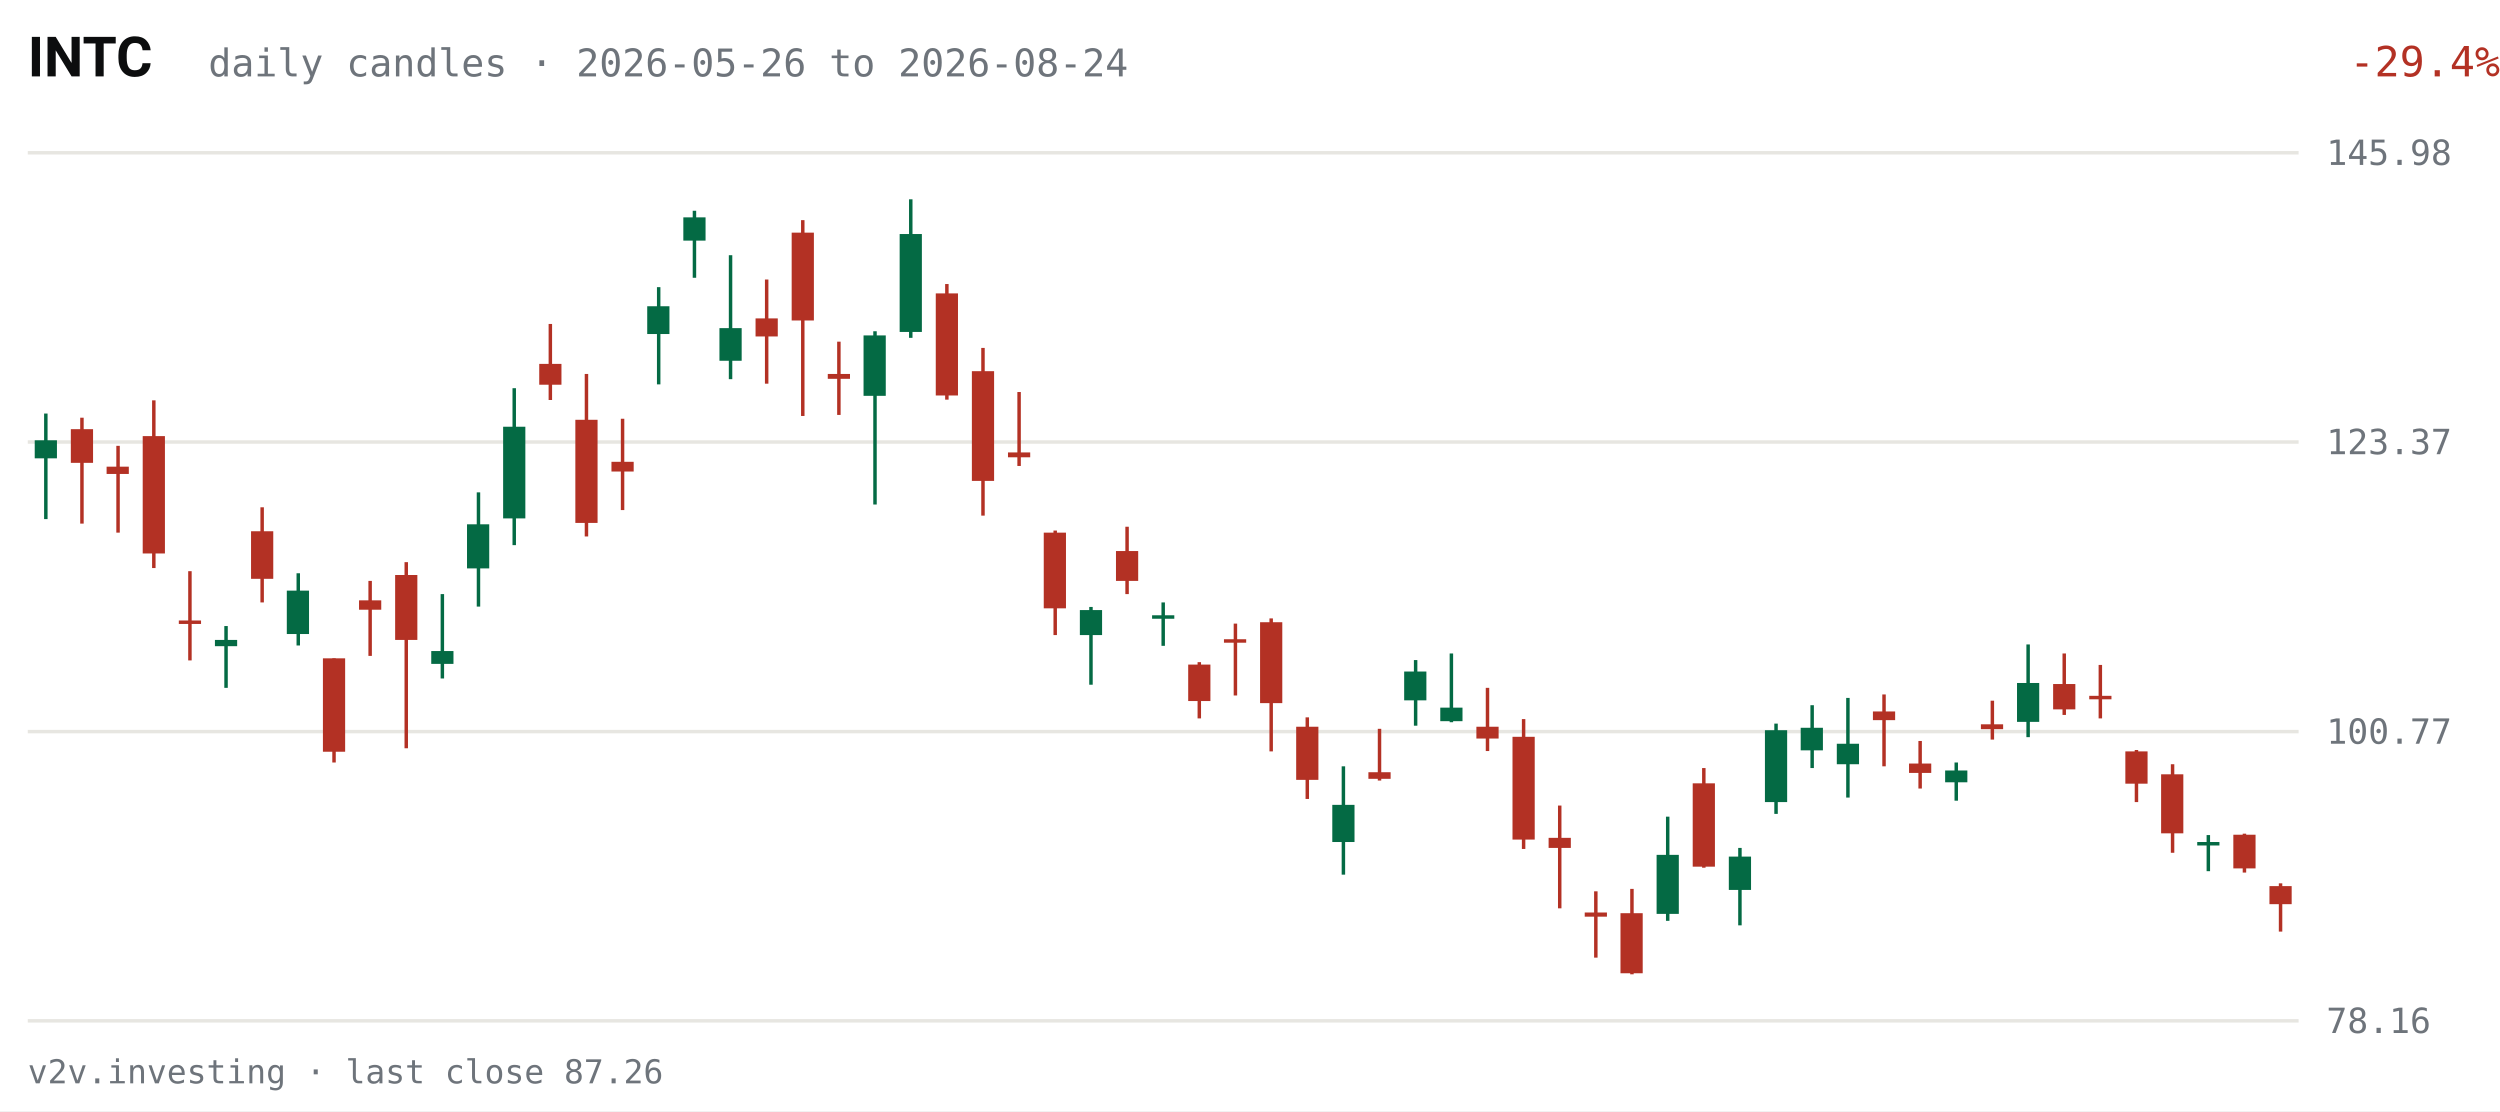
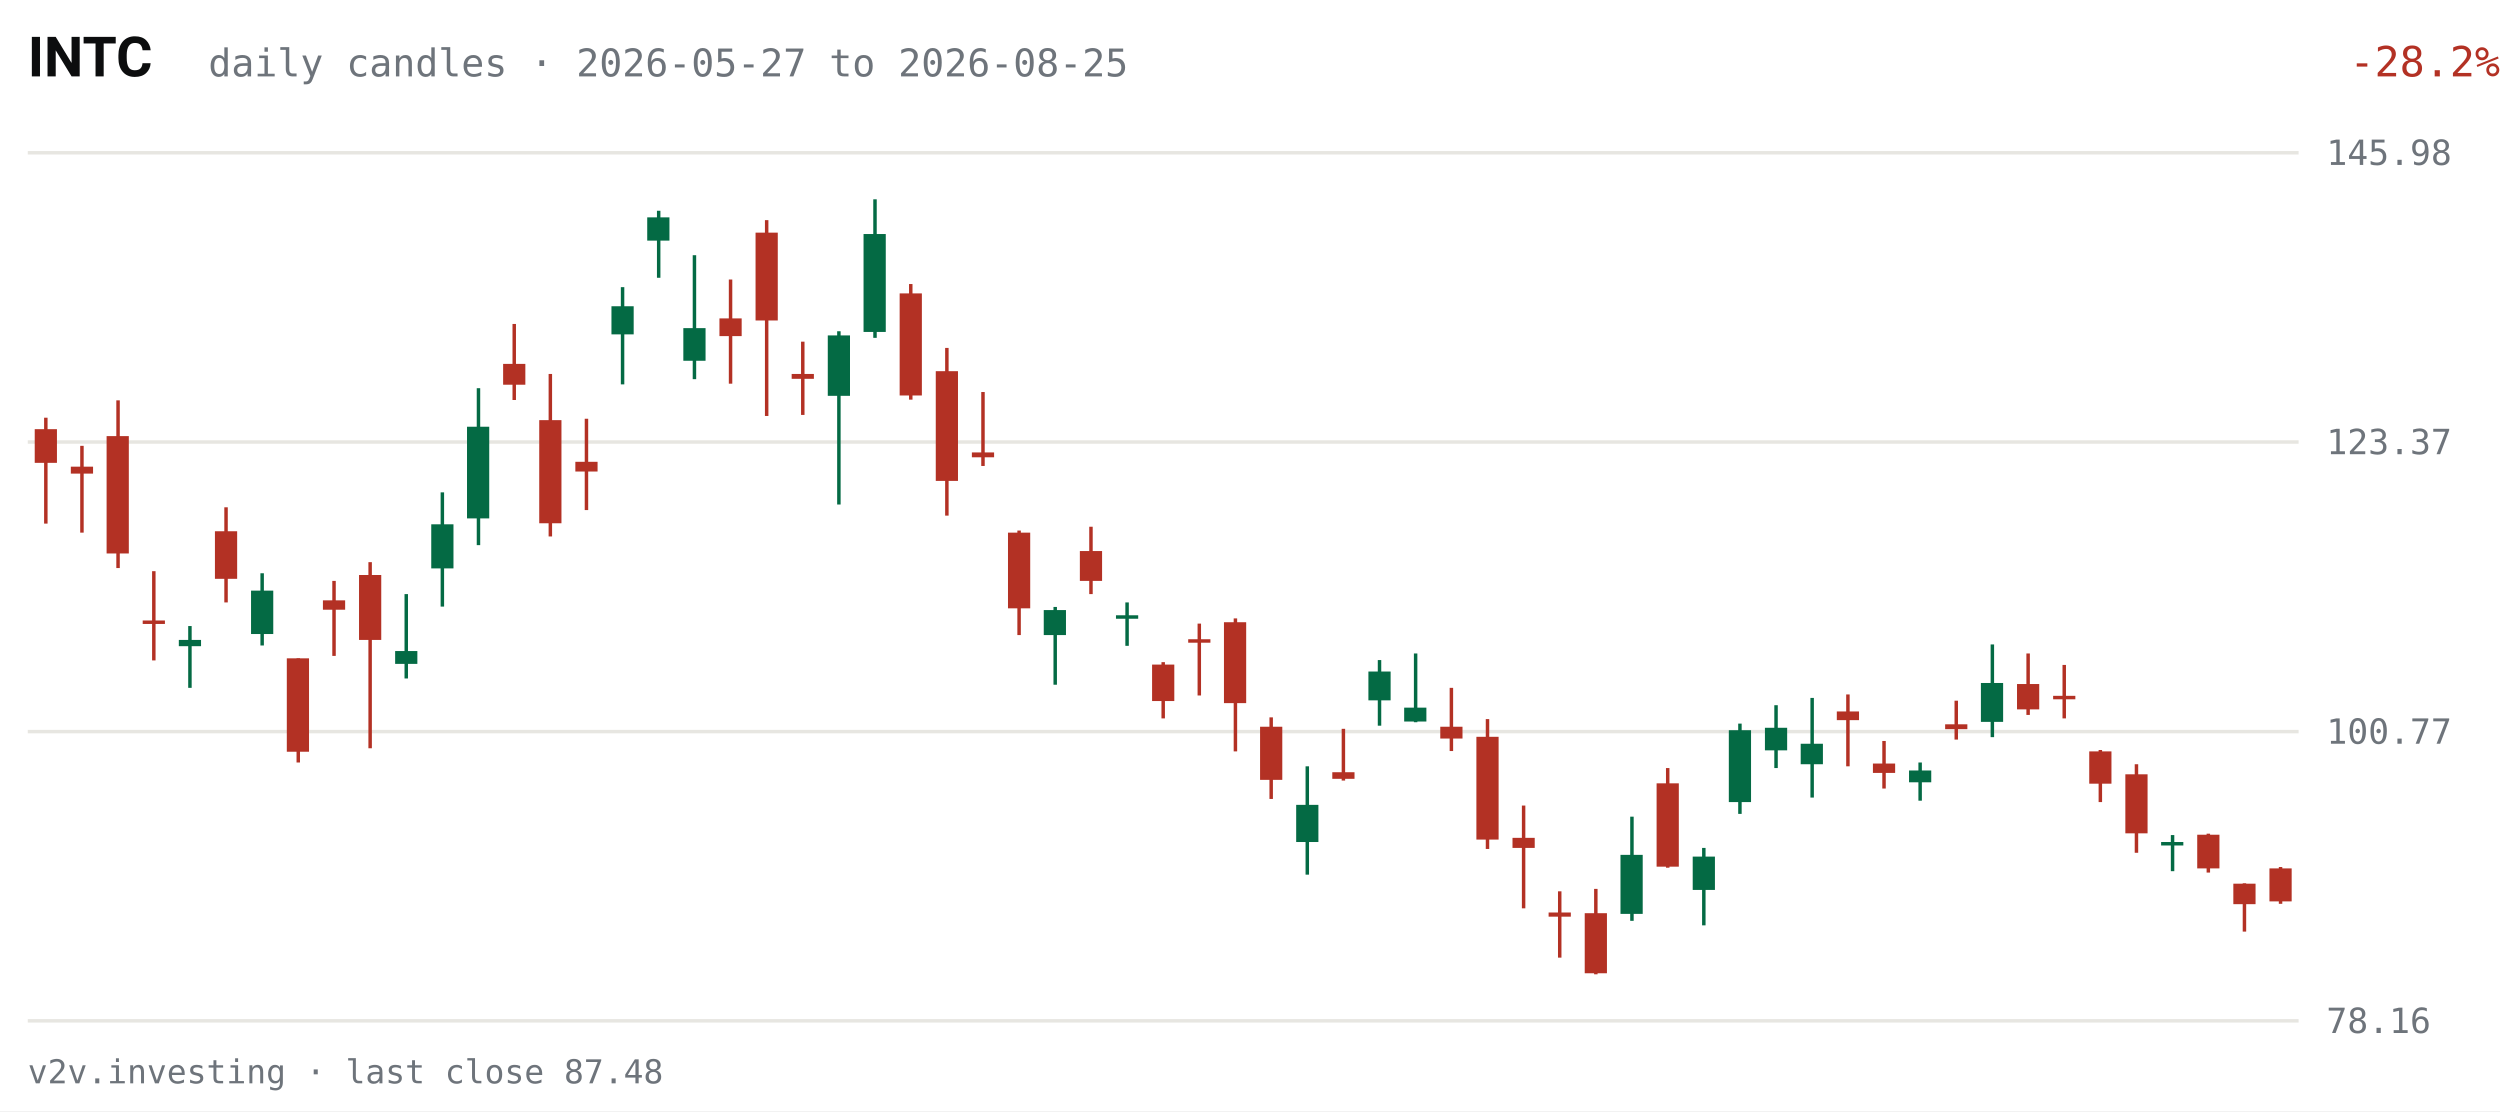
<svg xmlns="http://www.w3.org/2000/svg" viewBox="0 0 720 320" width="720" height="320" role="img" aria-label="INTC daily candles, last 63 sessions">
  <rect width="720" height="320" fill="#FFFFFF" />
  <text x="8" y="22" fill="#0C0D0E" font-size="16" font-weight="600" font-family="system-ui,-apple-system,Segoe UI,Roboto,sans-serif">INTC</text>
-   <text x="60" y="22" fill="#6E747B" font-size="11" font-family="ui-monospace,SFMono-Regular,Menlo,Consolas,monospace">daily candles · 2026-05-26 to 2026-08-24</text>
-   <text x="670" y="22" fill="#B33124" font-size="12" text-anchor="end" font-family="ui-monospace,SFMono-Regular,Menlo,Consolas,monospace" transform="translate(50,0)">-29.4%</text>
+   <text x="60" y="22" fill="#6E747B" font-size="11" font-family="ui-monospace,SFMono-Regular,Menlo,Consolas,monospace">daily candles · 2026-05-27 to 2026-08-25</text>
+   <text x="670" y="22" fill="#B33124" font-size="12" text-anchor="end" font-family="ui-monospace,SFMono-Regular,Menlo,Consolas,monospace" transform="translate(50,0)">-28.2%</text>
  <g font-family="ui-monospace,SFMono-Regular,Menlo,Consolas,monospace">
    <line x1="8" y1="294.0" x2="662" y2="294.0" stroke="#E7E6E1" stroke-width="1" />
    <text x="670" y="297.5" fill="#6E747B" font-size="10">78.16</text>
    <line x1="8" y1="210.7" x2="662" y2="210.7" stroke="#E7E6E1" stroke-width="1" />
    <text x="670" y="214.2" fill="#6E747B" font-size="10">100.77</text>
    <line x1="8" y1="127.3" x2="662" y2="127.3" stroke="#E7E6E1" stroke-width="1" />
    <text x="670" y="130.8" fill="#6E747B" font-size="10">123.37</text>
    <line x1="8" y1="44.0" x2="662" y2="44.0" stroke="#E7E6E1" stroke-width="1" />
    <text x="670" y="47.5" fill="#6E747B" font-size="10">145.98</text>
-     <line x1="13.2" y1="119.1" x2="13.2" y2="149.5" stroke="#046A44" stroke-width="1" />
-     <rect x="10.0" y="126.8" width="6.4" height="5.2" fill="#046A44" />
-     <line x1="23.6" y1="120.3" x2="23.6" y2="150.8" stroke="#B33124" stroke-width="1" />
-     <rect x="20.4" y="123.6" width="6.4" height="9.7" fill="#B33124" />
-     <line x1="34.0" y1="128.4" x2="34.0" y2="153.4" stroke="#B33124" stroke-width="1" />
-     <rect x="30.7" y="134.4" width="6.4" height="2.1" fill="#B33124" />
-     <line x1="44.3" y1="115.3" x2="44.3" y2="163.6" stroke="#B33124" stroke-width="1" />
-     <rect x="41.1" y="125.6" width="6.4" height="33.8" fill="#B33124" />
-     <line x1="54.7" y1="164.5" x2="54.7" y2="190.2" stroke="#B33124" stroke-width="1" />
-     <rect x="51.5" y="178.7" width="6.4" height="1.0" fill="#B33124" />
-     <line x1="65.1" y1="180.3" x2="65.1" y2="198.1" stroke="#046A44" stroke-width="1" />
-     <rect x="61.9" y="184.3" width="6.4" height="1.8" fill="#046A44" />
-     <line x1="75.5" y1="146.1" x2="75.5" y2="173.5" stroke="#B33124" stroke-width="1" />
-     <rect x="72.3" y="153.0" width="6.4" height="13.7" fill="#B33124" />
-     <line x1="85.9" y1="165.1" x2="85.9" y2="185.9" stroke="#046A44" stroke-width="1" />
-     <rect x="82.6" y="170.1" width="6.4" height="12.5" fill="#046A44" />
-     <line x1="96.2" y1="189.6" x2="96.2" y2="219.6" stroke="#B33124" stroke-width="1" />
-     <rect x="93.0" y="189.6" width="6.4" height="26.9" fill="#B33124" />
-     <line x1="106.6" y1="167.3" x2="106.6" y2="188.9" stroke="#B33124" stroke-width="1" />
-     <rect x="103.4" y="172.9" width="6.4" height="2.7" fill="#B33124" />
-     <line x1="117.0" y1="161.9" x2="117.0" y2="215.5" stroke="#B33124" stroke-width="1" />
-     <rect x="113.8" y="165.6" width="6.4" height="18.7" fill="#B33124" />
-     <line x1="127.4" y1="171.1" x2="127.4" y2="195.4" stroke="#046A44" stroke-width="1" />
-     <rect x="124.2" y="187.5" width="6.4" height="3.7" fill="#046A44" />
-     <line x1="137.8" y1="141.8" x2="137.8" y2="174.7" stroke="#046A44" stroke-width="1" />
-     <rect x="134.5" y="151.0" width="6.4" height="12.7" fill="#046A44" />
-     <line x1="148.1" y1="111.8" x2="148.1" y2="157.0" stroke="#046A44" stroke-width="1" />
-     <rect x="144.9" y="122.9" width="6.4" height="26.4" fill="#046A44" />
-     <line x1="158.5" y1="93.3" x2="158.5" y2="115.2" stroke="#B33124" stroke-width="1" />
-     <rect x="155.3" y="104.8" width="6.4" height="6.0" fill="#B33124" />
-     <line x1="168.9" y1="107.7" x2="168.9" y2="154.5" stroke="#B33124" stroke-width="1" />
-     <rect x="165.7" y="120.9" width="6.4" height="29.7" fill="#B33124" />
-     <line x1="179.3" y1="120.6" x2="179.3" y2="146.9" stroke="#B33124" stroke-width="1" />
-     <rect x="176.1" y="133.0" width="6.4" height="2.8" fill="#B33124" />
-     <line x1="189.7" y1="82.7" x2="189.7" y2="110.7" stroke="#046A44" stroke-width="1" />
-     <rect x="186.4" y="88.2" width="6.4" height="8.0" fill="#046A44" />
-     <line x1="200.0" y1="60.7" x2="200.0" y2="80.0" stroke="#046A44" stroke-width="1" />
-     <rect x="196.8" y="62.6" width="6.4" height="6.7" fill="#046A44" />
-     <line x1="210.4" y1="73.5" x2="210.4" y2="109.2" stroke="#046A44" stroke-width="1" />
-     <rect x="207.2" y="94.5" width="6.4" height="9.4" fill="#046A44" />
-     <line x1="220.8" y1="80.5" x2="220.8" y2="110.5" stroke="#B33124" stroke-width="1" />
-     <rect x="217.6" y="91.7" width="6.4" height="5.2" fill="#B33124" />
-     <line x1="231.2" y1="63.4" x2="231.2" y2="119.8" stroke="#B33124" stroke-width="1" />
-     <rect x="228.0" y="67.0" width="6.4" height="25.3" fill="#B33124" />
-     <line x1="241.6" y1="98.4" x2="241.6" y2="119.5" stroke="#B33124" stroke-width="1" />
-     <rect x="238.4" y="107.7" width="6.4" height="1.4" fill="#B33124" />
-     <line x1="252.0" y1="95.4" x2="252.0" y2="145.3" stroke="#046A44" stroke-width="1" />
-     <rect x="248.7" y="96.6" width="6.4" height="17.4" fill="#046A44" />
-     <line x1="262.3" y1="57.4" x2="262.3" y2="97.3" stroke="#046A44" stroke-width="1" />
-     <rect x="259.1" y="67.4" width="6.4" height="28.2" fill="#046A44" />
-     <line x1="272.7" y1="81.8" x2="272.7" y2="115.1" stroke="#B33124" stroke-width="1" />
-     <rect x="269.5" y="84.5" width="6.4" height="29.4" fill="#B33124" />
-     <line x1="283.1" y1="100.2" x2="283.1" y2="148.5" stroke="#B33124" stroke-width="1" />
-     <rect x="279.9" y="106.9" width="6.4" height="31.6" fill="#B33124" />
-     <line x1="293.5" y1="112.9" x2="293.5" y2="134.2" stroke="#B33124" stroke-width="1" />
-     <rect x="290.3" y="130.3" width="6.4" height="1.4" fill="#B33124" />
-     <line x1="303.9" y1="152.8" x2="303.9" y2="182.9" stroke="#B33124" stroke-width="1" />
-     <rect x="300.6" y="153.4" width="6.4" height="21.8" fill="#B33124" />
-     <line x1="314.2" y1="174.8" x2="314.2" y2="197.2" stroke="#046A44" stroke-width="1" />
-     <rect x="311.0" y="175.7" width="6.4" height="7.2" fill="#046A44" />
-     <line x1="324.6" y1="151.7" x2="324.6" y2="171.1" stroke="#B33124" stroke-width="1" />
-     <rect x="321.4" y="158.7" width="6.4" height="8.6" fill="#B33124" />
-     <line x1="335.0" y1="173.5" x2="335.0" y2="186.0" stroke="#046A44" stroke-width="1" />
-     <rect x="331.8" y="177.2" width="6.4" height="1.0" fill="#046A44" />
-     <line x1="345.4" y1="190.7" x2="345.4" y2="206.9" stroke="#B33124" stroke-width="1" />
-     <rect x="342.2" y="191.4" width="6.4" height="10.5" fill="#B33124" />
-     <line x1="355.8" y1="179.6" x2="355.8" y2="200.3" stroke="#B33124" stroke-width="1" />
-     <rect x="352.5" y="184.1" width="6.4" height="1.0" fill="#B33124" />
-     <line x1="366.1" y1="178.1" x2="366.1" y2="216.4" stroke="#B33124" stroke-width="1" />
-     <rect x="362.9" y="179.2" width="6.4" height="23.3" fill="#B33124" />
-     <line x1="376.5" y1="206.6" x2="376.5" y2="230.1" stroke="#B33124" stroke-width="1" />
-     <rect x="373.3" y="209.3" width="6.4" height="15.3" fill="#B33124" />
-     <line x1="386.9" y1="220.7" x2="386.9" y2="251.9" stroke="#046A44" stroke-width="1" />
-     <rect x="383.7" y="231.8" width="6.4" height="10.7" fill="#046A44" />
-     <line x1="397.3" y1="209.9" x2="397.3" y2="224.8" stroke="#B33124" stroke-width="1" />
-     <rect x="394.1" y="222.4" width="6.4" height="1.9" fill="#B33124" />
-     <line x1="407.7" y1="190.1" x2="407.7" y2="209.0" stroke="#046A44" stroke-width="1" />
-     <rect x="404.4" y="193.4" width="6.4" height="8.3" fill="#046A44" />
-     <line x1="418.0" y1="188.2" x2="418.0" y2="208.0" stroke="#046A44" stroke-width="1" />
-     <rect x="414.8" y="203.8" width="6.4" height="3.9" fill="#046A44" />
-     <line x1="428.4" y1="198.1" x2="428.4" y2="216.3" stroke="#B33124" stroke-width="1" />
-     <rect x="425.2" y="209.3" width="6.4" height="3.4" fill="#B33124" />
-     <line x1="438.8" y1="207.1" x2="438.8" y2="244.5" stroke="#B33124" stroke-width="1" />
-     <rect x="435.6" y="212.2" width="6.4" height="29.6" fill="#B33124" />
-     <line x1="449.2" y1="232.0" x2="449.2" y2="261.6" stroke="#B33124" stroke-width="1" />
-     <rect x="446.0" y="241.3" width="6.4" height="2.9" fill="#B33124" />
-     <line x1="459.6" y1="256.7" x2="459.6" y2="275.8" stroke="#B33124" stroke-width="1" />
-     <rect x="456.4" y="262.8" width="6.4" height="1.2" fill="#B33124" />
-     <line x1="470.0" y1="256.0" x2="470.0" y2="280.6" stroke="#B33124" stroke-width="1" />
-     <rect x="466.7" y="263.0" width="6.4" height="17.3" fill="#B33124" />
-     <line x1="480.3" y1="235.2" x2="480.3" y2="265.2" stroke="#046A44" stroke-width="1" />
-     <rect x="477.1" y="246.2" width="6.4" height="17.0" fill="#046A44" />
-     <line x1="490.7" y1="221.2" x2="490.7" y2="249.9" stroke="#B33124" stroke-width="1" />
-     <rect x="487.5" y="225.6" width="6.4" height="24.0" fill="#B33124" />
-     <line x1="501.1" y1="244.2" x2="501.1" y2="266.5" stroke="#046A44" stroke-width="1" />
-     <rect x="497.9" y="246.7" width="6.4" height="9.6" fill="#046A44" />
-     <line x1="511.5" y1="208.4" x2="511.5" y2="234.4" stroke="#046A44" stroke-width="1" />
-     <rect x="508.3" y="210.3" width="6.4" height="20.7" fill="#046A44" />
-     <line x1="521.9" y1="203.1" x2="521.9" y2="221.2" stroke="#046A44" stroke-width="1" />
-     <rect x="518.6" y="209.6" width="6.4" height="6.5" fill="#046A44" />
-     <line x1="532.2" y1="201.0" x2="532.2" y2="229.7" stroke="#046A44" stroke-width="1" />
-     <rect x="529.0" y="214.2" width="6.4" height="5.9" fill="#046A44" />
-     <line x1="542.6" y1="200.0" x2="542.6" y2="220.7" stroke="#B33124" stroke-width="1" />
-     <rect x="539.4" y="204.9" width="6.4" height="2.5" fill="#B33124" />
-     <line x1="553.0" y1="213.4" x2="553.0" y2="227.1" stroke="#B33124" stroke-width="1" />
-     <rect x="549.8" y="219.9" width="6.4" height="2.7" fill="#B33124" />
-     <line x1="563.4" y1="219.6" x2="563.4" y2="230.6" stroke="#046A44" stroke-width="1" />
-     <rect x="560.2" y="221.9" width="6.4" height="3.4" fill="#046A44" />
-     <line x1="573.8" y1="201.8" x2="573.8" y2="213.0" stroke="#B33124" stroke-width="1" />
-     <rect x="570.5" y="208.6" width="6.4" height="1.4" fill="#B33124" />
-     <line x1="584.1" y1="185.6" x2="584.1" y2="212.3" stroke="#046A44" stroke-width="1" />
-     <rect x="580.9" y="196.7" width="6.4" height="11.2" fill="#046A44" />
-     <line x1="594.5" y1="188.2" x2="594.5" y2="205.9" stroke="#B33124" stroke-width="1" />
-     <rect x="591.3" y="197.0" width="6.4" height="7.3" fill="#B33124" />
-     <line x1="604.9" y1="191.5" x2="604.9" y2="206.9" stroke="#B33124" stroke-width="1" />
-     <rect x="601.7" y="200.4" width="6.4" height="1.0" fill="#B33124" />
-     <line x1="615.3" y1="216.0" x2="615.3" y2="231.0" stroke="#B33124" stroke-width="1" />
-     <rect x="612.1" y="216.4" width="6.4" height="9.3" fill="#B33124" />
-     <line x1="625.7" y1="220.1" x2="625.7" y2="245.6" stroke="#B33124" stroke-width="1" />
-     <rect x="622.4" y="223.0" width="6.4" height="17.0" fill="#B33124" />
-     <line x1="636.0" y1="240.5" x2="636.0" y2="250.9" stroke="#046A44" stroke-width="1" />
-     <rect x="632.8" y="242.5" width="6.4" height="1.0" fill="#046A44" />
-     <line x1="646.4" y1="240.1" x2="646.4" y2="251.3" stroke="#B33124" stroke-width="1" />
-     <rect x="643.2" y="240.4" width="6.4" height="9.7" fill="#B33124" />
-     <line x1="656.8" y1="254.4" x2="656.8" y2="268.3" stroke="#B33124" stroke-width="1" />
-     <rect x="653.6" y="255.2" width="6.4" height="5.2" fill="#B33124" />
+     <line x1="13.2" y1="120.3" x2="13.2" y2="150.8" stroke="#B33124" stroke-width="1" />
+     <rect x="10.0" y="123.6" width="6.4" height="9.7" fill="#B33124" />
+     <line x1="23.6" y1="128.4" x2="23.6" y2="153.4" stroke="#B33124" stroke-width="1" />
+     <rect x="20.4" y="134.4" width="6.4" height="2.0" fill="#B33124" />
+     <line x1="34.0" y1="115.3" x2="34.0" y2="163.6" stroke="#B33124" stroke-width="1" />
+     <rect x="30.7" y="125.6" width="6.4" height="33.8" fill="#B33124" />
+     <line x1="44.3" y1="164.5" x2="44.3" y2="190.2" stroke="#B33124" stroke-width="1" />
+     <rect x="41.1" y="178.7" width="6.4" height="1.0" fill="#B33124" />
+     <line x1="54.7" y1="180.3" x2="54.7" y2="198.1" stroke="#046A44" stroke-width="1" />
+     <rect x="51.5" y="184.3" width="6.4" height="1.8" fill="#046A44" />
+     <line x1="65.1" y1="146.1" x2="65.1" y2="173.5" stroke="#B33124" stroke-width="1" />
+     <rect x="61.9" y="153.0" width="6.4" height="13.7" fill="#B33124" />
+     <line x1="75.5" y1="165.1" x2="75.5" y2="185.9" stroke="#046A44" stroke-width="1" />
+     <rect x="72.3" y="170.1" width="6.4" height="12.5" fill="#046A44" />
+     <line x1="85.9" y1="189.6" x2="85.9" y2="219.6" stroke="#B33124" stroke-width="1" />
+     <rect x="82.6" y="189.6" width="6.4" height="26.9" fill="#B33124" />
+     <line x1="96.2" y1="167.3" x2="96.2" y2="188.9" stroke="#B33124" stroke-width="1" />
+     <rect x="93.0" y="172.9" width="6.4" height="2.7" fill="#B33124" />
+     <line x1="106.6" y1="161.9" x2="106.6" y2="215.5" stroke="#B33124" stroke-width="1" />
+     <rect x="103.4" y="165.6" width="6.4" height="18.7" fill="#B33124" />
+     <line x1="117.0" y1="171.1" x2="117.0" y2="195.4" stroke="#046A44" stroke-width="1" />
+     <rect x="113.8" y="187.5" width="6.4" height="3.7" fill="#046A44" />
+     <line x1="127.4" y1="141.8" x2="127.4" y2="174.7" stroke="#046A44" stroke-width="1" />
+     <rect x="124.2" y="151.0" width="6.4" height="12.7" fill="#046A44" />
+     <line x1="137.8" y1="111.8" x2="137.8" y2="157.0" stroke="#046A44" stroke-width="1" />
+     <rect x="134.5" y="122.9" width="6.4" height="26.4" fill="#046A44" />
+     <line x1="148.1" y1="93.3" x2="148.1" y2="115.2" stroke="#B33124" stroke-width="1" />
+     <rect x="144.9" y="104.8" width="6.4" height="6.0" fill="#B33124" />
+     <line x1="158.5" y1="107.7" x2="158.5" y2="154.5" stroke="#B33124" stroke-width="1" />
+     <rect x="155.3" y="121.0" width="6.4" height="29.7" fill="#B33124" />
+     <line x1="168.9" y1="120.6" x2="168.9" y2="146.9" stroke="#B33124" stroke-width="1" />
+     <rect x="165.7" y="133.0" width="6.4" height="2.8" fill="#B33124" />
+     <line x1="179.3" y1="82.7" x2="179.3" y2="110.7" stroke="#046A44" stroke-width="1" />
+     <rect x="176.1" y="88.2" width="6.4" height="8.1" fill="#046A44" />
+     <line x1="189.7" y1="60.7" x2="189.7" y2="80.0" stroke="#046A44" stroke-width="1" />
+     <rect x="186.4" y="62.6" width="6.4" height="6.7" fill="#046A44" />
+     <line x1="200.0" y1="73.5" x2="200.0" y2="109.2" stroke="#046A44" stroke-width="1" />
+     <rect x="196.8" y="94.5" width="6.4" height="9.4" fill="#046A44" />
+     <line x1="210.4" y1="80.5" x2="210.4" y2="110.5" stroke="#B33124" stroke-width="1" />
+     <rect x="207.2" y="91.7" width="6.4" height="5.1" fill="#B33124" />
+     <line x1="220.8" y1="63.4" x2="220.8" y2="119.8" stroke="#B33124" stroke-width="1" />
+     <rect x="217.6" y="67.0" width="6.4" height="25.3" fill="#B33124" />
+     <line x1="231.2" y1="98.4" x2="231.2" y2="119.5" stroke="#B33124" stroke-width="1" />
+     <rect x="228.0" y="107.7" width="6.4" height="1.4" fill="#B33124" />
+     <line x1="241.6" y1="95.4" x2="241.6" y2="145.3" stroke="#046A44" stroke-width="1" />
+     <rect x="238.4" y="96.6" width="6.4" height="17.4" fill="#046A44" />
+     <line x1="252.0" y1="57.4" x2="252.0" y2="97.3" stroke="#046A44" stroke-width="1" />
+     <rect x="248.7" y="67.4" width="6.4" height="28.2" fill="#046A44" />
+     <line x1="262.3" y1="81.8" x2="262.3" y2="115.1" stroke="#B33124" stroke-width="1" />
+     <rect x="259.1" y="84.5" width="6.4" height="29.4" fill="#B33124" />
+     <line x1="272.7" y1="100.2" x2="272.7" y2="148.5" stroke="#B33124" stroke-width="1" />
+     <rect x="269.5" y="106.9" width="6.4" height="31.6" fill="#B33124" />
+     <line x1="283.1" y1="112.9" x2="283.1" y2="134.2" stroke="#B33124" stroke-width="1" />
+     <rect x="279.9" y="130.3" width="6.4" height="1.4" fill="#B33124" />
+     <line x1="293.5" y1="152.8" x2="293.5" y2="182.9" stroke="#B33124" stroke-width="1" />
+     <rect x="290.3" y="153.4" width="6.4" height="21.8" fill="#B33124" />
+     <line x1="303.9" y1="174.8" x2="303.9" y2="197.2" stroke="#046A44" stroke-width="1" />
+     <rect x="300.6" y="175.7" width="6.4" height="7.2" fill="#046A44" />
+     <line x1="314.2" y1="151.7" x2="314.2" y2="171.1" stroke="#B33124" stroke-width="1" />
+     <rect x="311.0" y="158.7" width="6.4" height="8.6" fill="#B33124" />
+     <line x1="324.6" y1="173.5" x2="324.6" y2="186.0" stroke="#046A44" stroke-width="1" />
+     <rect x="321.4" y="177.2" width="6.4" height="1.0" fill="#046A44" />
+     <line x1="335.0" y1="190.7" x2="335.0" y2="206.9" stroke="#B33124" stroke-width="1" />
+     <rect x="331.8" y="191.4" width="6.4" height="10.5" fill="#B33124" />
+     <line x1="345.4" y1="179.6" x2="345.4" y2="200.3" stroke="#B33124" stroke-width="1" />
+     <rect x="342.2" y="184.1" width="6.4" height="1.0" fill="#B33124" />
+     <line x1="355.8" y1="178.1" x2="355.8" y2="216.4" stroke="#B33124" stroke-width="1" />
+     <rect x="352.5" y="179.2" width="6.4" height="23.3" fill="#B33124" />
+     <line x1="366.1" y1="206.6" x2="366.1" y2="230.1" stroke="#B33124" stroke-width="1" />
+     <rect x="362.9" y="209.3" width="6.4" height="15.3" fill="#B33124" />
+     <line x1="376.5" y1="220.7" x2="376.5" y2="251.9" stroke="#046A44" stroke-width="1" />
+     <rect x="373.3" y="231.8" width="6.4" height="10.7" fill="#046A44" />
+     <line x1="386.9" y1="209.9" x2="386.9" y2="224.8" stroke="#B33124" stroke-width="1" />
+     <rect x="383.7" y="222.4" width="6.4" height="1.9" fill="#B33124" />
+     <line x1="397.3" y1="190.1" x2="397.3" y2="209.0" stroke="#046A44" stroke-width="1" />
+     <rect x="394.1" y="193.4" width="6.4" height="8.3" fill="#046A44" />
+     <line x1="407.7" y1="188.2" x2="407.7" y2="208.0" stroke="#046A44" stroke-width="1" />
+     <rect x="404.4" y="203.8" width="6.4" height="4.0" fill="#046A44" />
+     <line x1="418.0" y1="198.1" x2="418.0" y2="216.3" stroke="#B33124" stroke-width="1" />
+     <rect x="414.8" y="209.3" width="6.4" height="3.4" fill="#B33124" />
+     <line x1="428.4" y1="207.1" x2="428.4" y2="244.5" stroke="#B33124" stroke-width="1" />
+     <rect x="425.2" y="212.2" width="6.4" height="29.6" fill="#B33124" />
+     <line x1="438.8" y1="232.0" x2="438.8" y2="261.6" stroke="#B33124" stroke-width="1" />
+     <rect x="435.6" y="241.3" width="6.4" height="2.9" fill="#B33124" />
+     <line x1="449.2" y1="256.7" x2="449.2" y2="275.8" stroke="#B33124" stroke-width="1" />
+     <rect x="446.0" y="262.8" width="6.4" height="1.2" fill="#B33124" />
+     <line x1="459.6" y1="256.0" x2="459.6" y2="280.6" stroke="#B33124" stroke-width="1" />
+     <rect x="456.4" y="263.0" width="6.4" height="17.3" fill="#B33124" />
+     <line x1="470.0" y1="235.2" x2="470.0" y2="265.2" stroke="#046A44" stroke-width="1" />
+     <rect x="466.7" y="246.2" width="6.4" height="17.0" fill="#046A44" />
+     <line x1="480.3" y1="221.2" x2="480.3" y2="249.9" stroke="#B33124" stroke-width="1" />
+     <rect x="477.1" y="225.6" width="6.4" height="24.0" fill="#B33124" />
+     <line x1="490.7" y1="244.2" x2="490.7" y2="266.5" stroke="#046A44" stroke-width="1" />
+     <rect x="487.5" y="246.7" width="6.4" height="9.6" fill="#046A44" />
+     <line x1="501.1" y1="208.4" x2="501.1" y2="234.4" stroke="#046A44" stroke-width="1" />
+     <rect x="497.9" y="210.3" width="6.4" height="20.7" fill="#046A44" />
+     <line x1="511.5" y1="203.1" x2="511.5" y2="221.2" stroke="#046A44" stroke-width="1" />
+     <rect x="508.3" y="209.6" width="6.4" height="6.5" fill="#046A44" />
+     <line x1="521.9" y1="201.0" x2="521.9" y2="229.7" stroke="#046A44" stroke-width="1" />
+     <rect x="518.6" y="214.2" width="6.4" height="5.9" fill="#046A44" />
+     <line x1="532.2" y1="200.0" x2="532.2" y2="220.7" stroke="#B33124" stroke-width="1" />
+     <rect x="529.0" y="204.9" width="6.4" height="2.5" fill="#B33124" />
+     <line x1="542.6" y1="213.4" x2="542.6" y2="227.1" stroke="#B33124" stroke-width="1" />
+     <rect x="539.4" y="219.9" width="6.4" height="2.7" fill="#B33124" />
+     <line x1="553.0" y1="219.6" x2="553.0" y2="230.6" stroke="#046A44" stroke-width="1" />
+     <rect x="549.8" y="221.9" width="6.4" height="3.4" fill="#046A44" />
+     <line x1="563.4" y1="201.8" x2="563.4" y2="213.0" stroke="#B33124" stroke-width="1" />
+     <rect x="560.2" y="208.6" width="6.4" height="1.4" fill="#B33124" />
+     <line x1="573.8" y1="185.6" x2="573.8" y2="212.3" stroke="#046A44" stroke-width="1" />
+     <rect x="570.5" y="196.7" width="6.4" height="11.2" fill="#046A44" />
+     <line x1="584.1" y1="188.2" x2="584.1" y2="205.9" stroke="#B33124" stroke-width="1" />
+     <rect x="580.9" y="197.0" width="6.4" height="7.3" fill="#B33124" />
+     <line x1="594.5" y1="191.5" x2="594.5" y2="206.9" stroke="#B33124" stroke-width="1" />
+     <rect x="591.3" y="200.4" width="6.4" height="1.0" fill="#B33124" />
+     <line x1="604.9" y1="216.0" x2="604.9" y2="231.0" stroke="#B33124" stroke-width="1" />
+     <rect x="601.7" y="216.4" width="6.4" height="9.3" fill="#B33124" />
+     <line x1="615.3" y1="220.1" x2="615.3" y2="245.6" stroke="#B33124" stroke-width="1" />
+     <rect x="612.1" y="223.0" width="6.4" height="17.0" fill="#B33124" />
+     <line x1="625.7" y1="240.5" x2="625.7" y2="250.9" stroke="#046A44" stroke-width="1" />
+     <rect x="622.4" y="242.5" width="6.4" height="1.0" fill="#046A44" />
+     <line x1="636.0" y1="240.1" x2="636.0" y2="251.3" stroke="#B33124" stroke-width="1" />
+     <rect x="632.8" y="240.4" width="6.4" height="9.7" fill="#B33124" />
+     <line x1="646.4" y1="254.4" x2="646.4" y2="268.3" stroke="#B33124" stroke-width="1" />
+     <rect x="643.2" y="254.5" width="6.4" height="5.9" fill="#B33124" />
+     <line x1="656.8" y1="249.7" x2="656.8" y2="260.3" stroke="#B33124" stroke-width="1" />
+     <rect x="653.6" y="250.1" width="6.4" height="9.5" fill="#B33124" />
  </g>
-   <text x="8" y="312" fill="#6E747B" font-size="9.5" font-family="ui-monospace,SFMono-Regular,Menlo,Consolas,monospace">v2v.investing · last close 87.26</text>
+   <text x="8" y="312" fill="#6E747B" font-size="9.5" font-family="ui-monospace,SFMono-Regular,Menlo,Consolas,monospace">v2v.investing · last close 87.48</text>
</svg>
